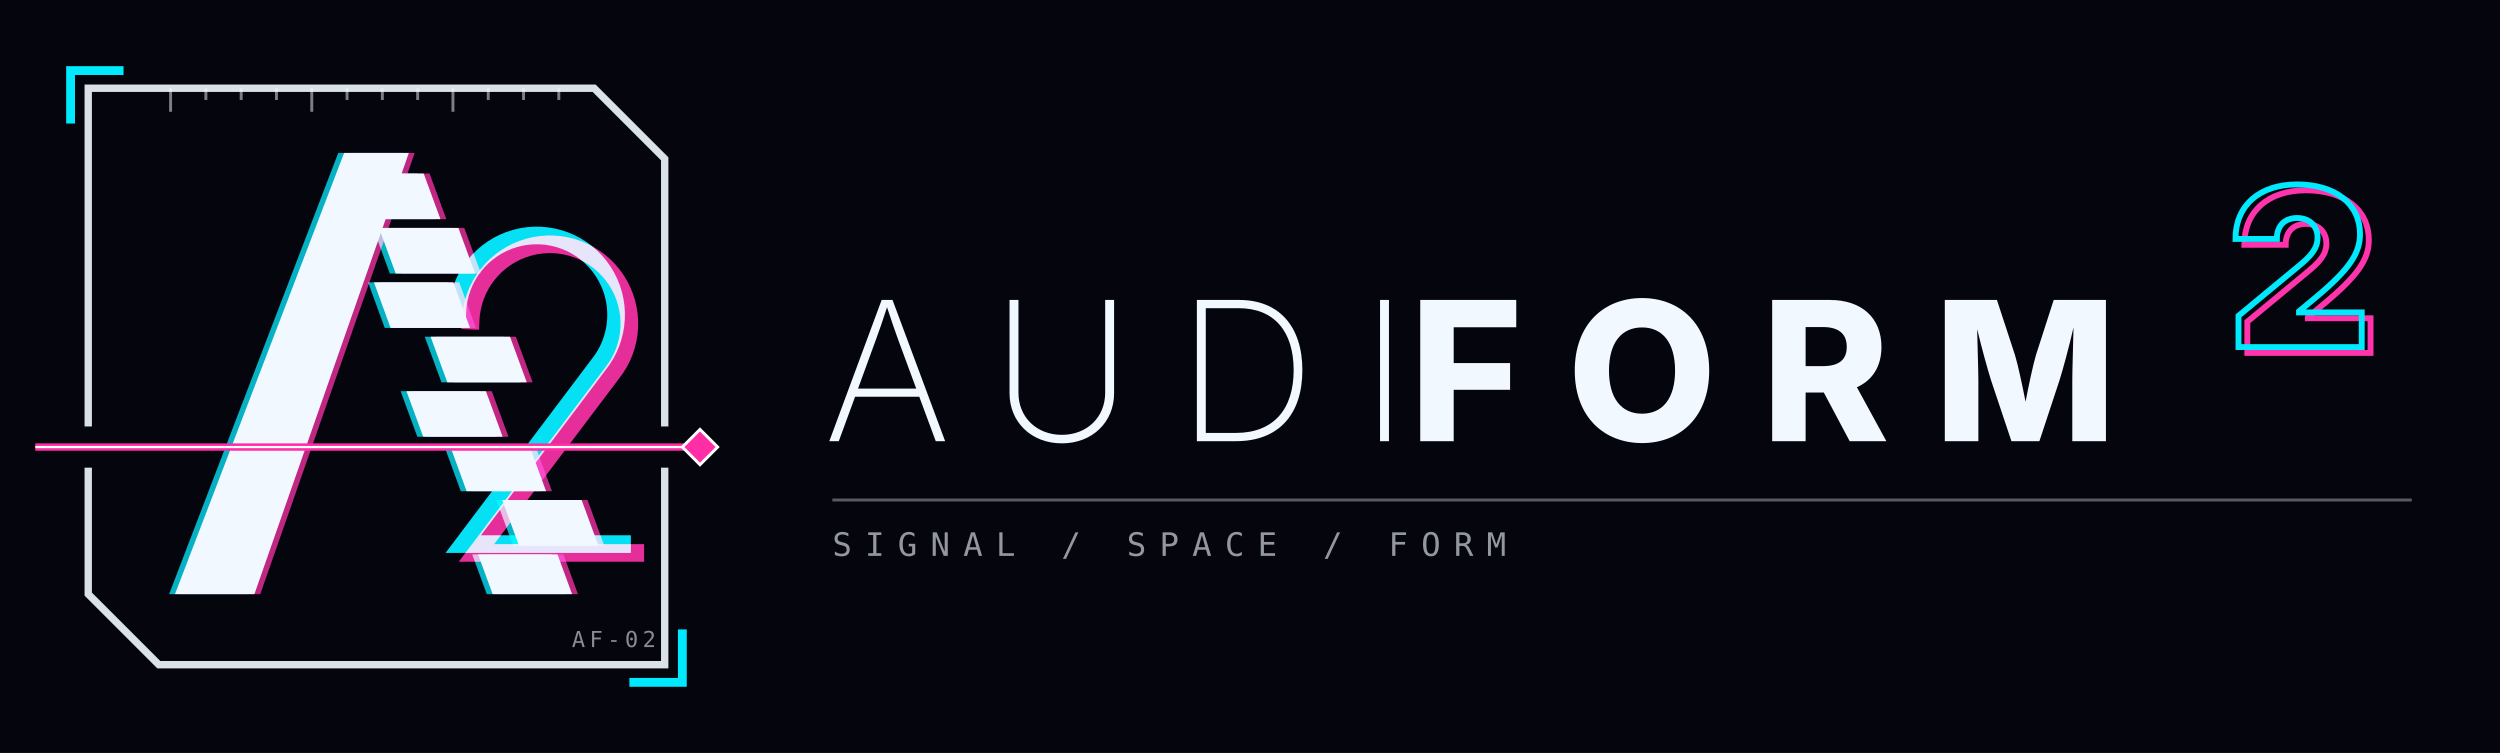
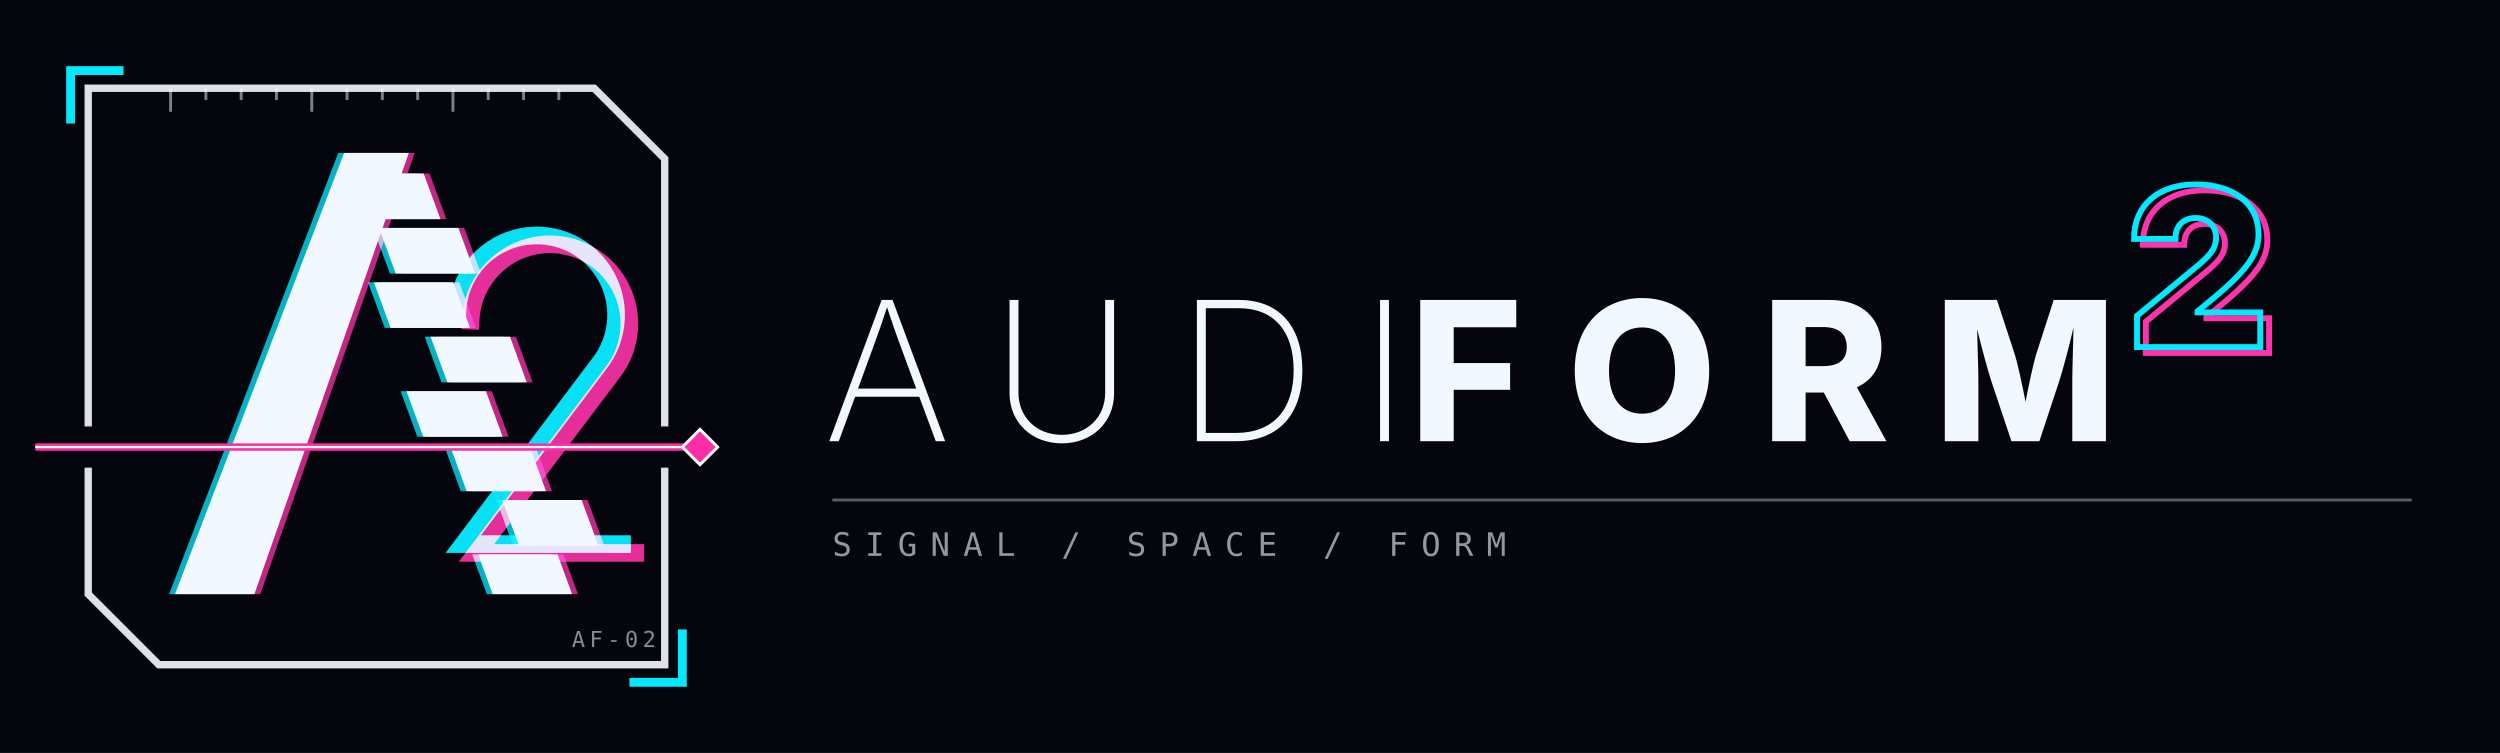
<svg xmlns="http://www.w3.org/2000/svg" viewBox="0 0 1700 512" width="1700" height="512">
  <rect width="1700" height="512" fill="#05060D" />
  <g transform="translate(0 0) scale(1.0)">
    <defs>
      <filter id="bloom" x="-50%" y="-50%" width="200%" height="200%">
        <feGaussianBlur stdDeviation="7" />
      </filter>
      <mask id="cut">
        <rect x="0" y="0" width="512" height="512" fill="white" />
        <rect x="40" y="290" width="40" height="28" fill="black" />
        <rect x="432" y="290" width="40" height="28" fill="black" />
      </mask>
    </defs>
    <polygon points="60.0,60.0 404.0,60.0 452.0,108.0 452.0,452.0 108.0,452.0 60.0,404.0" fill="none" stroke="#F2F8FF" stroke-opacity="0.9" stroke-width="5" stroke-linejoin="miter" mask="url(#cut)" />
    <polyline points="48,84 48,48 84,48" fill="none" stroke="#00EAFF" stroke-width="6" />
    <polyline points="464,428 464,464 428,464" fill="none" stroke="#00EAFF" stroke-width="6" />
    <path d="M314 214 a54 54 0 1 1 96 36 L318 372 L426 372" transform="translate(6 4)" fill="none" stroke="#FF2EA6" stroke-opacity="0.9" stroke-width="12" stroke-linecap="square" stroke-linejoin="miter" style="mix-blend-mode:screen" />
    <path d="M314 214 a54 54 0 1 1 96 36 L318 372 L426 372" transform="translate(-3 -2)" fill="none" stroke="#00EAFF" stroke-opacity="0.95" stroke-width="12" stroke-linecap="square" stroke-linejoin="miter" style="mix-blend-mode:screen" />
    <g transform="translate(4 0)" fill="#FF2EA6" opacity="0.75" style="mix-blend-mode:screen">
      <polygon points="234.0,104.0 278.0,104.0 173.0,404.0 119.0,404.0" />
      <polygon points="234.1,118.0 288.1,118.0 299.5,149.0 245.5,149.0" />
      <polygon points="257.7,155.0 311.7,155.0 323.1,186.0 269.1,186.0" />
      <polygon points="254.3,192.0 308.3,192.0 319.6,223.0 265.6,223.0" />
      <polygon points="292.8,229.0 346.8,229.0 358.2,260.0 304.2,260.0" />
      <polygon points="276.4,266.0 330.4,266.0 341.8,297.0 287.8,297.0" />
      <polygon points="306.0,303.0 360.0,303.0 371.3,334.0 317.3,334.0" />
      <polygon points="341.5,340.0 395.5,340.0 406.9,371.0 352.9,371.0" />
      <polygon points="325.1,377.0 379.1,377.0 389.0,404.0 335.0,404.0" />
    </g>
    <g transform="translate(-4 0)" fill="#00EAFF" opacity="0.75" style="mix-blend-mode:screen">
      <polygon points="234.0,104.0 278.0,104.0 173.0,404.0 119.0,404.0" />
      <polygon points="234.1,118.0 288.1,118.0 299.5,149.0 245.5,149.0" />
      <polygon points="257.7,155.0 311.7,155.0 323.1,186.0 269.1,186.0" />
      <polygon points="254.3,192.0 308.3,192.0 319.6,223.0 265.6,223.0" />
      <polygon points="292.8,229.0 346.8,229.0 358.2,260.0 304.2,260.0" />
      <polygon points="276.4,266.0 330.4,266.0 341.8,297.0 287.8,297.0" />
      <polygon points="306.0,303.0 360.0,303.0 371.3,334.0 317.3,334.0" />
      <polygon points="341.5,340.0 395.5,340.0 406.9,371.0 352.9,371.0" />
      <polygon points="325.1,377.0 379.1,377.0 389.0,404.0 335.0,404.0" />
    </g>
    <g fill="#F2F8FF">
      <polygon points="234.0,104.0 278.0,104.0 173.0,404.0 119.0,404.0" />
      <polygon points="234.1,118.0 288.1,118.0 299.5,149.0 245.5,149.0" />
      <polygon points="257.7,155.0 311.7,155.0 323.1,186.0 269.1,186.0" />
      <polygon points="254.3,192.0 308.3,192.0 319.6,223.0 265.6,223.0" />
      <polygon points="292.8,229.0 346.8,229.0 358.2,260.0 304.2,260.0" />
      <polygon points="276.4,266.0 330.4,266.0 341.8,297.0 287.8,297.0" />
      <polygon points="306.0,303.0 360.0,303.0 371.3,334.0 317.3,334.0" />
      <polygon points="341.5,340.0 395.5,340.0 406.9,371.0 352.9,371.0" />
      <polygon points="325.1,377.0 379.1,377.0 389.0,404.0 335.0,404.0" />
    </g>
    <line x1="24" y1="304" x2="476" y2="304" stroke="#FF2EA6" stroke-width="12" filter="url(#bloom)" opacity="0.9" />
    <line x1="24" y1="304" x2="476" y2="304" stroke="#FF2EA6" stroke-width="5" />
    <line x1="24" y1="304" x2="476" y2="304" stroke="#FFFFFF" stroke-width="1.5" />
    <polygon points="488,304 476,292 464,304 476,316" fill="#FF2EA6" stroke="#FFFFFF" stroke-width="2" />
    <line x1="116" y1="60" x2="116" y2="76" stroke="#F2F8FF" stroke-opacity="0.5" stroke-width="2" />
    <line x1="140" y1="60" x2="140" y2="68" stroke="#F2F8FF" stroke-opacity="0.5" stroke-width="2" />
    <line x1="164" y1="60" x2="164" y2="68" stroke="#F2F8FF" stroke-opacity="0.5" stroke-width="2" />
    <line x1="188" y1="60" x2="188" y2="68" stroke="#F2F8FF" stroke-opacity="0.5" stroke-width="2" />
    <line x1="212" y1="60" x2="212" y2="76" stroke="#F2F8FF" stroke-opacity="0.5" stroke-width="2" />
    <line x1="236" y1="60" x2="236" y2="68" stroke="#F2F8FF" stroke-opacity="0.5" stroke-width="2" />
    <line x1="260" y1="60" x2="260" y2="68" stroke="#F2F8FF" stroke-opacity="0.5" stroke-width="2" />
    <line x1="284" y1="60" x2="284" y2="68" stroke="#F2F8FF" stroke-opacity="0.5" stroke-width="2" />
    <line x1="308" y1="60" x2="308" y2="76" stroke="#F2F8FF" stroke-opacity="0.5" stroke-width="2" />
    <line x1="332" y1="60" x2="332" y2="68" stroke="#F2F8FF" stroke-opacity="0.5" stroke-width="2" />
    <line x1="356" y1="60" x2="356" y2="68" stroke="#F2F8FF" stroke-opacity="0.5" stroke-width="2" />
    <line x1="380" y1="60" x2="380" y2="68" stroke="#F2F8FF" stroke-opacity="0.5" stroke-width="2" />
    <text x="446" y="440" text-anchor="end" font-family="Consolas, Menlo, monospace" font-size="15" letter-spacing="3" fill="#F2F8FF" fill-opacity="0.55">AF-02</text>
  </g>
  <g font-family="Segoe UI Variable Display, Segoe UI, Inter, Helvetica Neue, Arial, sans-serif">
    <text x="560" y="300" font-size="132" font-weight="200" letter-spacing="30" fill="#F2F8FF">AUDI<tspan font-weight="800">FORM</tspan>
    </text>
-     <text x="1515" y="236" font-size="150" font-weight="900" fill="none" stroke="#FF2EA6" stroke-width="4" transform="translate(6 4)" style="mix-blend-mode:screen">2</text>
-     <text x="1515" y="236" font-size="150" font-weight="900" fill="none" stroke="#00EAFF" stroke-width="4">2</text>
+     <text x="1446" y="236" font-size="150" font-weight="900" fill="none" stroke="#FF2EA6" stroke-width="4" transform="translate(6 4)" style="mix-blend-mode:screen">2</text>
+     <text x="1446" y="236" font-size="150" font-weight="900" fill="none" stroke="#00EAFF" stroke-width="4">2</text>
    <line x1="566" y1="340" x2="1640" y2="340" stroke="#F2F8FF" stroke-opacity="0.35" stroke-width="2" />
    <text x="566" y="378" font-family="Consolas, Menlo, monospace" font-size="22" letter-spacing="9" fill="#F2F8FF" fill-opacity="0.6">SIGNAL / SPACE / FORM</text>
  </g>
</svg>
